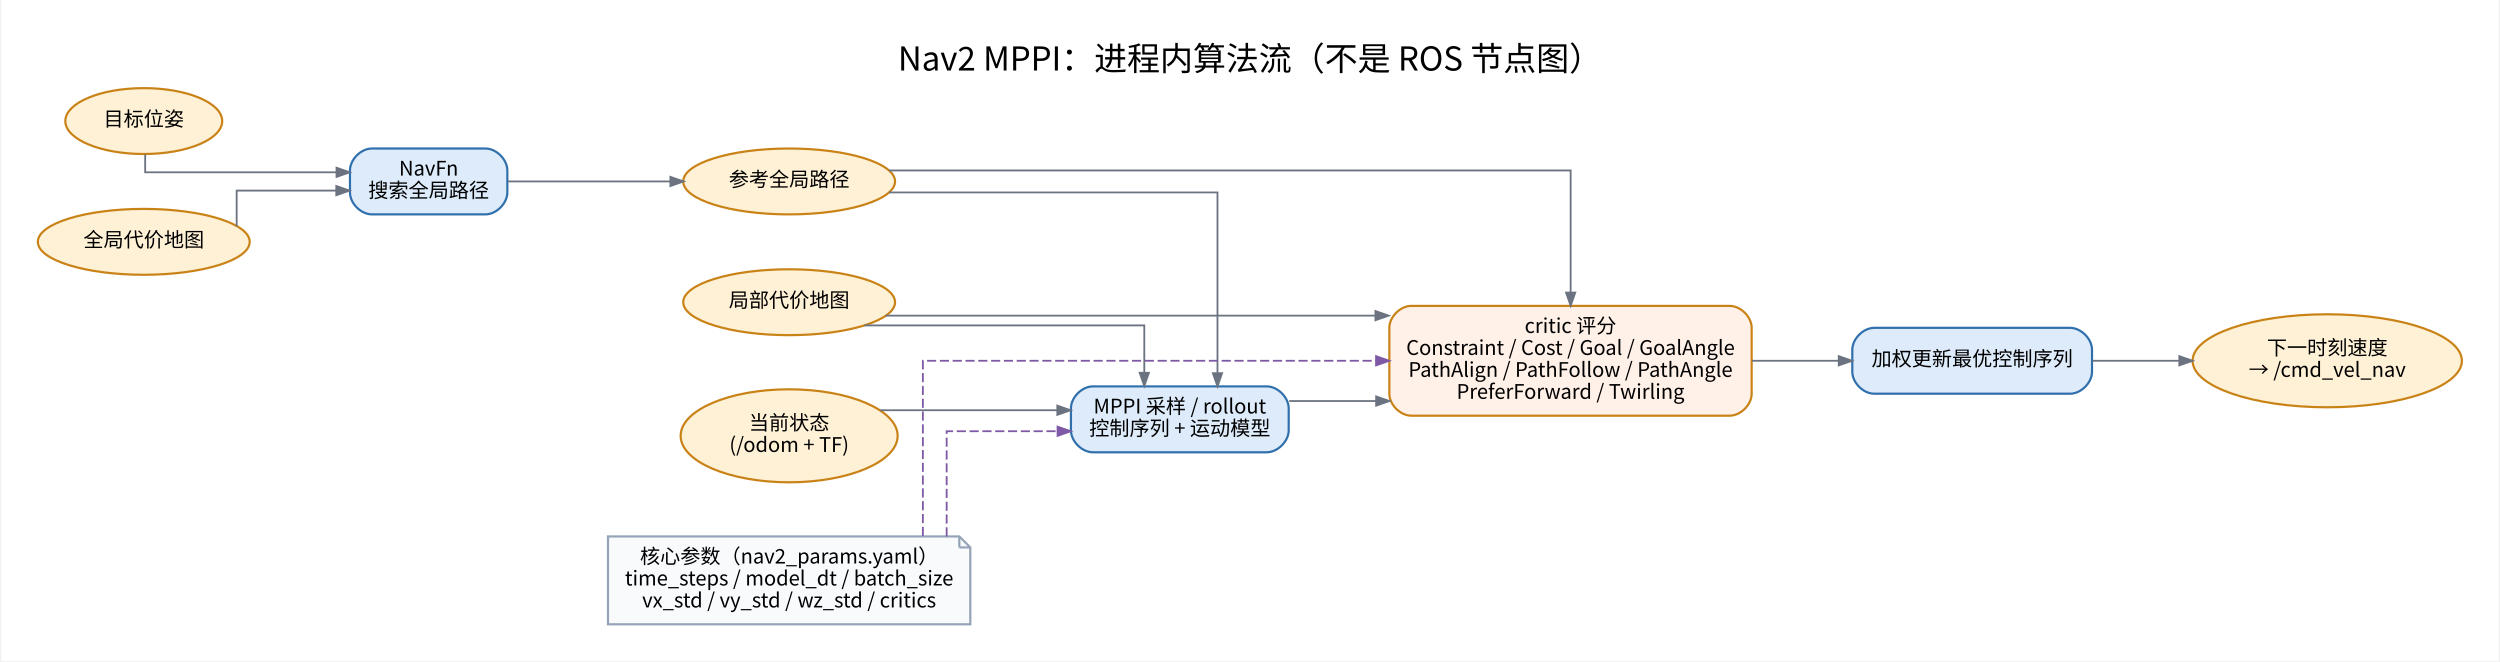
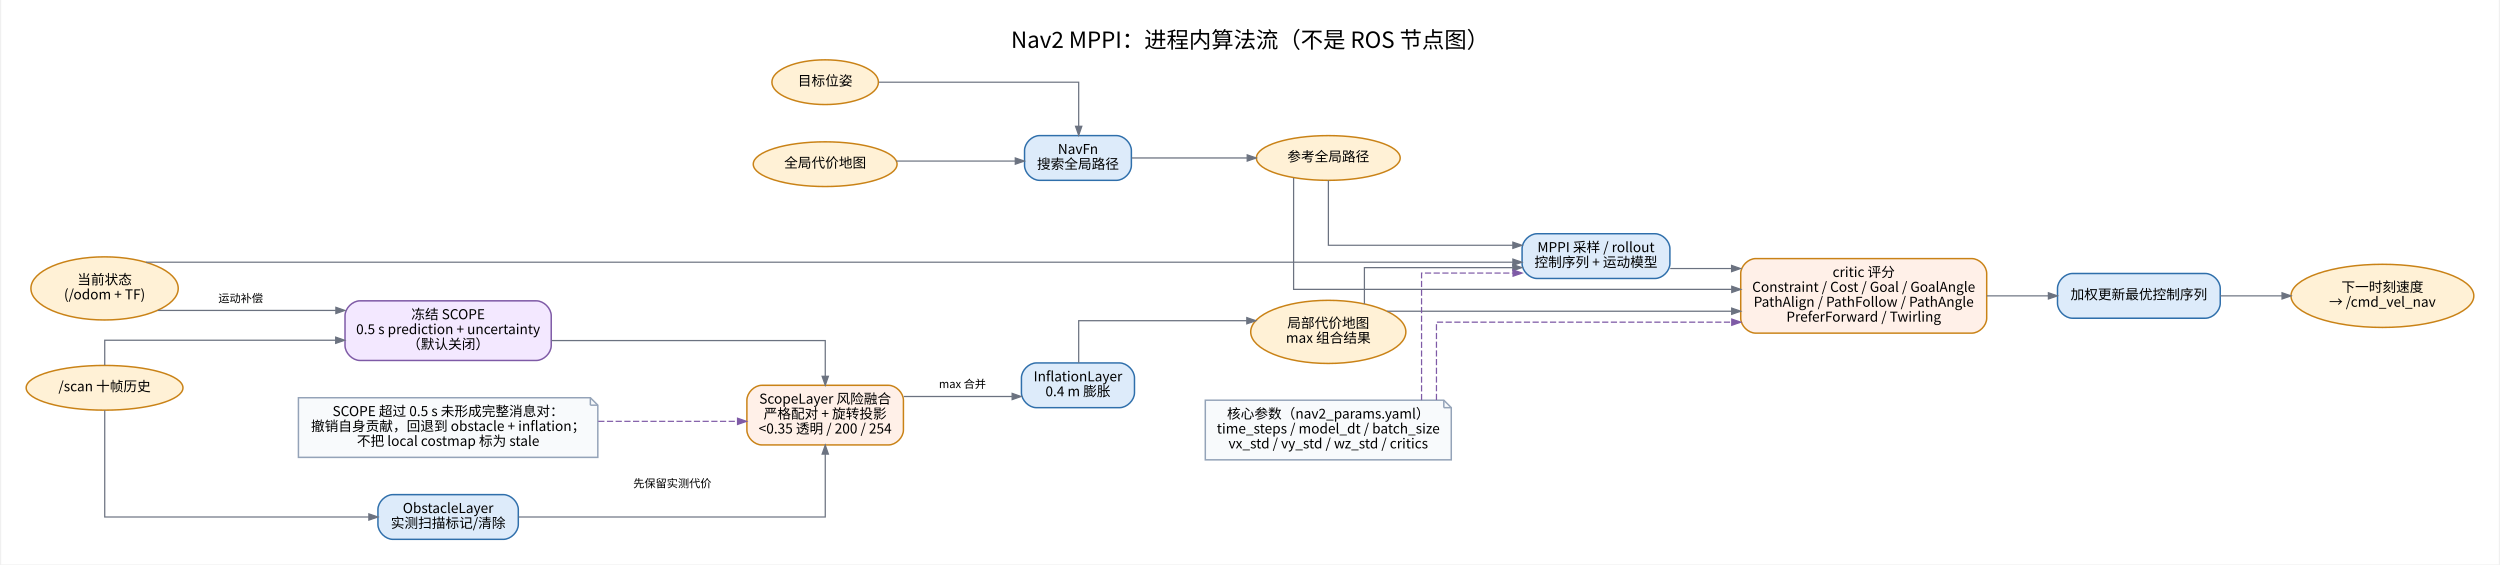
- <svg xmlns="http://www.w3.org/2000/svg" width="1365pt" height="361pt" viewBox="0.00 0.00 1364.78 361.32">
-   <g id="graph0" class="graph" transform="scale(1 1) rotate(0) translate(20.16 341.16)">
-     <polygon fill="white" stroke="transparent" points="-20.16,20.16 -20.16,-341.16 1344.62,-341.16 1344.62,20.16 -20.16,20.16" />
-     <text text-anchor="middle" x="662.23" y="-302.6" font-family="Noto Sans CJK SC" font-size="18.00">Nav2 MPPI：进程内算法流（不是 ROS 节点图）</text>
+ <svg xmlns="http://www.w3.org/2000/svg" width="2011pt" height="454pt" viewBox="0.00 0.00 2010.51 454.32">
+   <g id="graph0" class="graph" transform="scale(1 1) rotate(0) translate(20.16 434.16)">
+     <polygon fill="white" stroke="transparent" points="-20.16,20.16 -20.16,-434.16 1990.35,-434.16 1990.35,20.16 -20.16,20.16" />
+     <text text-anchor="middle" x="985.1" y="-395.6" font-family="Noto Sans CJK SC" font-size="18.00">Nav2 MPPI：进程内算法流（不是 ROS 节点图）</text>
    <g id="node1" class="node">
-       <ellipse fill="#fff1d6" stroke="#c98216" stroke-width="1.2" cx="57.69" cy="-275" rx="42.87" ry="18" />
-       <text text-anchor="middle" x="57.69" y="-272.2" font-family="Noto Sans CJK SC" font-size="11.00">目标位姿</text>
+       <ellipse fill="#fff1d6" stroke="#c98216" stroke-width="1.2" cx="643.11" cy="-368" rx="42.87" ry="18" />
+       <text text-anchor="middle" x="643.11" y="-365.2" font-family="Noto Sans CJK SC" font-size="11.00">目标位姿</text>
    </g>
    <g id="node3" class="node">
-       <path fill="#ddebfa" stroke="#2f6fab" stroke-width="1.2" d="M244.38,-260C244.38,-260 182.38,-260 182.38,-260 176.38,-260 170.38,-254 170.38,-248 170.38,-248 170.38,-236 170.38,-236 170.38,-230 176.38,-224 182.38,-224 182.38,-224 244.38,-224 244.38,-224 250.38,-224 256.38,-230 256.38,-236 256.38,-236 256.38,-248 256.38,-248 256.38,-254 250.38,-260 244.38,-260" />
-       <text text-anchor="middle" x="213.38" y="-245.2" font-family="Noto Sans CJK SC" font-size="11.00">NavFn</text>
-       <text text-anchor="middle" x="213.38" y="-233.2" font-family="Noto Sans CJK SC" font-size="11.00">搜索全局路径</text>
+       <path fill="#ddebfa" stroke="#2f6fab" stroke-width="1.2" d="M877.61,-325C877.61,-325 815.61,-325 815.61,-325 809.61,-325 803.61,-319 803.61,-313 803.61,-313 803.61,-301 803.61,-301 803.61,-295 809.61,-289 815.61,-289 815.61,-289 877.61,-289 877.61,-289 883.61,-289 889.61,-295 889.61,-301 889.61,-301 889.61,-313 889.61,-313 889.61,-319 883.61,-325 877.61,-325" />
+       <text text-anchor="middle" x="846.61" y="-310.2" font-family="Noto Sans CJK SC" font-size="11.00">NavFn</text>
+       <text text-anchor="middle" x="846.61" y="-298.2" font-family="Noto Sans CJK SC" font-size="11.00">搜索全局路径</text>
    </g>
    <g id="edge1" class="edge">
-       <path fill="none" stroke="#6b7280" d="M58.46,-256.79C58.46,-251.45 58.46,-247 58.46,-247 58.46,-247 163.03,-247 163.03,-247" />
-       <polygon fill="#6b7280" stroke="#6b7280" points="163.03,-249.52 170.23,-247 163.03,-244.48 163.03,-249.52" />
+       <path fill="none" stroke="#6b7280" d="M686.39,-368C746.3,-368 847.19,-368 847.19,-368 847.19,-368 847.19,-332.5 847.19,-332.5" />
+       <polygon fill="#6b7280" stroke="#6b7280" points="849.71,-332.5 847.19,-325.3 844.67,-332.5 849.71,-332.5" />
    </g>
    <g id="node2" class="node">
-       <ellipse fill="#fff1d6" stroke="#c98216" stroke-width="1.2" cx="57.69" cy="-209" rx="57.88" ry="18" />
-       <text text-anchor="middle" x="57.69" y="-206.2" font-family="Noto Sans CJK SC" font-size="11.00">全局代价地图</text>
+       <ellipse fill="#fff1d6" stroke="#c98216" stroke-width="1.2" cx="643.11" cy="-302" rx="57.88" ry="18" />
+       <text text-anchor="middle" x="643.11" y="-299.2" font-family="Noto Sans CJK SC" font-size="11.00">全局代价地图</text>
    </g>
    <g id="edge2" class="edge">
-       <path fill="none" stroke="#6b7280" d="M108.46,-217.55C108.46,-225.79 108.46,-237 108.46,-237 108.46,-237 162.9,-237 162.9,-237" />
-       <polygon fill="#6b7280" stroke="#6b7280" points="162.9,-239.52 170.1,-237 162.9,-234.48 162.9,-239.52" />
+       <path fill="none" stroke="#6b7280" d="M700.34,-304.5C700.34,-304.5 796.16,-304.5 796.16,-304.5" />
+       <polygon fill="#6b7280" stroke="#6b7280" points="796.16,-307.02 803.36,-304.5 796.16,-301.98 796.16,-307.02" />
    </g>
    <g id="node4" class="node">
-       <ellipse fill="#fff1d6" stroke="#c98216" stroke-width="1.2" cx="410.38" cy="-242" rx="57.88" ry="18" />
-       <text text-anchor="middle" x="410.38" y="-239.2" font-family="Noto Sans CJK SC" font-size="11.00">参考全局路径</text>
+       <ellipse fill="#fff1d6" stroke="#c98216" stroke-width="1.2" cx="1048.11" cy="-307" rx="57.88" ry="18" />
+       <text text-anchor="middle" x="1048.11" y="-304.2" font-family="Noto Sans CJK SC" font-size="11.00">参考全局路径</text>
    </g>
    <g id="edge3" class="edge">
-       <path fill="none" stroke="#6b7280" d="M256.61,-242C256.61,-242 345.47,-242 345.47,-242" />
-       <polygon fill="#6b7280" stroke="#6b7280" points="345.47,-244.52 352.67,-242 345.47,-239.48 345.47,-244.52" />
+       <path fill="none" stroke="#6b7280" d="M889.84,-307C889.84,-307 982.85,-307 982.85,-307" />
+       <polygon fill="#6b7280" stroke="#6b7280" points="982.85,-309.52 990.05,-307 982.85,-304.48 982.85,-309.52" />
+     </g>
+     <g id="node12" class="node">
+       <path fill="#ddebfa" stroke="#2f6fab" stroke-width="1.2" d="M1311.11,-246C1311.11,-246 1216.11,-246 1216.11,-246 1210.11,-246 1204.11,-240 1204.11,-234 1204.11,-234 1204.11,-222 1204.11,-222 1204.11,-216 1210.11,-210 1216.11,-210 1216.11,-210 1311.11,-210 1311.11,-210 1317.11,-210 1323.11,-216 1323.11,-222 1323.11,-222 1323.11,-234 1323.11,-234 1323.11,-240 1317.11,-246 1311.11,-246" />
+       <text text-anchor="middle" x="1263.61" y="-231.2" font-family="Noto Sans CJK SC" font-size="11.00">MPPI 采样 / rollout</text>
+       <text text-anchor="middle" x="1263.61" y="-219.2" font-family="Noto Sans CJK SC" font-size="11.00">控制序列 + 运动模型</text>
+     </g>
+     <g id="edge11" class="edge">
+       <path fill="none" stroke="#6b7280" d="M1048.19,-288.9C1048.19,-268.08 1048.19,-236.73 1048.19,-236.73 1048.19,-236.73 1196.69,-236.73 1196.69,-236.73" />
+       <polygon fill="#6b7280" stroke="#6b7280" points="1196.69,-239.25 1203.89,-236.73 1196.69,-234.21 1196.69,-239.25" />
+     </g>
+     <g id="node13" class="node">
+       <path fill="#fff0e8" stroke="#c98216" stroke-width="1.2" d="M1566.11,-226C1566.11,-226 1392.11,-226 1392.11,-226 1386.11,-226 1380.11,-220 1380.11,-214 1380.11,-214 1380.11,-178 1380.11,-178 1380.11,-172 1386.11,-166 1392.11,-166 1392.11,-166 1566.11,-166 1566.11,-166 1572.11,-166 1578.11,-172 1578.11,-178 1578.11,-178 1578.11,-214 1578.11,-214 1578.11,-220 1572.11,-226 1566.11,-226" />
+       <text text-anchor="middle" x="1479.11" y="-211.2" font-family="Noto Sans CJK SC" font-size="11.00">critic 评分</text>
+       <text text-anchor="middle" x="1479.11" y="-199.2" font-family="Noto Sans CJK SC" font-size="11.00">Constraint / Cost / Goal / GoalAngle</text>
+       <text text-anchor="middle" x="1479.11" y="-187.2" font-family="Noto Sans CJK SC" font-size="11.00">PathAlign / PathFollow / PathAngle</text>
+       <text text-anchor="middle" x="1479.11" y="-175.2" font-family="Noto Sans CJK SC" font-size="11.00">PreferForward / Twirling</text>
+     </g>
+     <g id="edge15" class="edge">
+       <path fill="none" stroke="#6b7280" d="M1020.19,-290.94C1020.19,-261.35 1020.19,-201.23 1020.19,-201.23 1020.19,-201.23 1372.9,-201.23 1372.9,-201.23" />
+       <polygon fill="#6b7280" stroke="#6b7280" points="1372.9,-203.75 1380.1,-201.23 1372.9,-198.71 1372.9,-203.75" />
+     </g>
+     <g id="node5" class="node">
+       <ellipse fill="#fff1d6" stroke="#c98216" stroke-width="1.2" cx="63.06" cy="-202" rx="59.29" ry="25.41" />
+       <text text-anchor="middle" x="63.06" y="-205.2" font-family="Noto Sans CJK SC" font-size="11.00">当前状态</text>
+       <text text-anchor="middle" x="63.06" y="-193.2" font-family="Noto Sans CJK SC" font-size="11.00">(/odom + TF)</text>
    </g>
    <g id="node7" class="node">
-       <path fill="#ddebfa" stroke="#2f6fab" stroke-width="1.2" d="M671.38,-130C671.38,-130 576.38,-130 576.38,-130 570.38,-130 564.38,-124 564.38,-118 564.38,-118 564.38,-106 564.38,-106 564.38,-100 570.38,-94 576.38,-94 576.38,-94 671.38,-94 671.38,-94 677.38,-94 683.38,-100 683.38,-106 683.38,-106 683.38,-118 683.38,-118 683.38,-124 677.38,-130 671.38,-130" />
-       <text text-anchor="middle" x="623.88" y="-115.2" font-family="Noto Sans CJK SC" font-size="11.00">MPPI 采样 / rollout</text>
-       <text text-anchor="middle" x="623.88" y="-103.2" font-family="Noto Sans CJK SC" font-size="11.00">控制序列 + 运动模型</text>
+       <path fill="#f3e8ff" stroke="#7e5aa6" stroke-width="1.2" d="M410.61,-192C410.61,-192 268.61,-192 268.61,-192 262.61,-192 256.61,-186 256.61,-180 256.61,-180 256.61,-156 256.61,-156 256.61,-150 262.61,-144 268.61,-144 268.61,-144 410.61,-144 410.61,-144 416.61,-144 422.61,-150 422.61,-156 422.61,-156 422.61,-180 422.61,-180 422.61,-186 416.61,-192 410.61,-192" />
+       <text text-anchor="middle" x="339.61" y="-177.2" font-family="Noto Sans CJK SC" font-size="11.00">冻结 SCOPE</text>
+       <text text-anchor="middle" x="339.61" y="-165.2" font-family="Noto Sans CJK SC" font-size="11.00">0.5 s prediction + uncertainty</text>
+       <text text-anchor="middle" x="339.61" y="-153.2" font-family="Noto Sans CJK SC" font-size="11.00">（默认关闭）</text>
+     </g>
+     <g id="edge6" class="edge">
+       <path fill="none" stroke="#6b7280" d="M105.97,-184.27C105.97,-184.27 249.26,-184.27 249.26,-184.27" />
+       <polygon fill="#6b7280" stroke="#6b7280" points="249.26,-186.79 256.46,-184.27 249.26,-181.75 249.26,-186.79" />
+       <text text-anchor="middle" x="172.61" y="-190.8" font-family="Noto Sans CJK SC" font-size="9.00">运动补偿</text>
+     </g>
+     <g id="edge12" class="edge">
+       <path fill="none" stroke="#6b7280" d="M96.42,-223.09C96.42,-223.09 1196.71,-223.09 1196.71,-223.09" />
+       <polygon fill="#6b7280" stroke="#6b7280" points="1196.71,-225.61 1203.91,-223.09 1196.71,-220.57 1196.71,-225.61" />
+     </g>
+     <g id="node6" class="node">
+       <ellipse fill="#fff1d6" stroke="#c98216" stroke-width="1.2" cx="63.06" cy="-122" rx="63.11" ry="18" />
+       <text text-anchor="middle" x="63.06" y="-119.2" font-family="Noto Sans CJK SC" font-size="11.00">/scan 十帧历史</text>
+     </g>
+     <g id="edge5" class="edge">
+       <path fill="none" stroke="#6b7280" d="M63.19,-140.24C63.19,-150.1 63.19,-160.27 63.19,-160.27 63.19,-160.27 249.1,-160.27 249.1,-160.27" />
+       <polygon fill="#6b7280" stroke="#6b7280" points="249.1,-162.79 256.3,-160.27 249.1,-157.75 249.1,-162.79" />
+     </g>
+     <g id="node9" class="node">
+       <path fill="#ddebfa" stroke="#2f6fab" stroke-width="1.2" d="M384.11,-36C384.11,-36 295.11,-36 295.11,-36 289.11,-36 283.11,-30 283.11,-24 283.11,-24 283.11,-12 283.11,-12 283.11,-6 289.11,0 295.11,0 295.11,0 384.11,0 384.11,0 390.11,0 396.11,-6 396.11,-12 396.11,-12 396.11,-24 396.11,-24 396.11,-30 390.11,-36 384.11,-36" />
+       <text text-anchor="middle" x="339.61" y="-21.2" font-family="Noto Sans CJK SC" font-size="11.00">ObstacleLayer</text>
+       <text text-anchor="middle" x="339.61" y="-9.2" font-family="Noto Sans CJK SC" font-size="11.00">实测扫描标记/清除</text>
    </g>
    <g id="edge4" class="edge">
-       <path fill="none" stroke="#6b7280" d="M464.97,-236C534.13,-236 644.46,-236 644.46,-236 644.46,-236 644.46,-137.23 644.46,-137.23" />
-       <polygon fill="#6b7280" stroke="#6b7280" points="646.98,-137.23 644.46,-130.03 641.94,-137.23 646.98,-137.23" />
+       <path fill="none" stroke="#6b7280" d="M63.19,-103.88C63.19,-74.09 63.19,-18 63.19,-18 63.19,-18 275.81,-18 275.81,-18" />
+       <polygon fill="#6b7280" stroke="#6b7280" points="275.81,-20.52 283.01,-18 275.81,-15.48 275.81,-20.52" />
    </g>
    <g id="node8" class="node">
-       <path fill="#fff0e8" stroke="#c98216" stroke-width="1.2" d="M924.38,-174C924.38,-174 750.38,-174 750.38,-174 744.38,-174 738.38,-168 738.38,-162 738.38,-162 738.38,-126 738.38,-126 738.38,-120 744.38,-114 750.38,-114 750.38,-114 924.38,-114 924.38,-114 930.38,-114 936.38,-120 936.38,-126 936.38,-126 936.38,-162 936.38,-162 936.38,-168 930.38,-174 924.38,-174" />
-       <text text-anchor="middle" x="837.38" y="-159.2" font-family="Noto Sans CJK SC" font-size="11.00">critic 评分</text>
-       <text text-anchor="middle" x="837.38" y="-147.2" font-family="Noto Sans CJK SC" font-size="11.00">Constraint / Cost / Goal / GoalAngle</text>
-       <text text-anchor="middle" x="837.38" y="-135.2" font-family="Noto Sans CJK SC" font-size="11.00">PathAlign / PathFollow / PathAngle</text>
-       <text text-anchor="middle" x="837.38" y="-123.2" font-family="Noto Sans CJK SC" font-size="11.00">PreferForward / Twirling</text>
+       <path fill="#fff0e8" stroke="#c98216" stroke-width="1.2" d="M694.11,-124C694.11,-124 592.11,-124 592.11,-124 586.11,-124 580.11,-118 580.11,-112 580.11,-112 580.11,-88 580.11,-88 580.11,-82 586.11,-76 592.11,-76 592.11,-76 694.11,-76 694.11,-76 700.11,-76 706.11,-82 706.11,-88 706.11,-88 706.11,-112 706.11,-112 706.11,-118 700.11,-124 694.11,-124" />
+       <text text-anchor="middle" x="643.11" y="-109.2" font-family="Noto Sans CJK SC" font-size="11.00">ScopeLayer 风险融合</text>
+       <text text-anchor="middle" x="643.11" y="-97.2" font-family="Noto Sans CJK SC" font-size="11.00">严格配对 + 旋转投影</text>
+       <text text-anchor="middle" x="643.11" y="-85.2" font-family="Noto Sans CJK SC" font-size="11.00">&lt;0.35 透明 / 200 / 254</text>
+     </g>
+     <g id="edge7" class="edge">
+       <path fill="none" stroke="#6b7280" d="M422.97,-160C512.84,-160 643.19,-160 643.19,-160 643.19,-160 643.19,-131.26 643.19,-131.26" />
+       <polygon fill="#6b7280" stroke="#6b7280" points="645.71,-131.26 643.19,-124.06 640.67,-131.26 645.71,-131.26" />
+     </g>
+     <g id="node10" class="node">
+       <path fill="#ddebfa" stroke="#2f6fab" stroke-width="1.2" d="M880.11,-142C880.11,-142 813.11,-142 813.11,-142 807.11,-142 801.11,-136 801.11,-130 801.11,-130 801.11,-118 801.11,-118 801.11,-112 807.11,-106 813.11,-106 813.11,-106 880.11,-106 880.11,-106 886.11,-106 892.11,-112 892.11,-118 892.11,-118 892.11,-130 892.11,-130 892.11,-136 886.11,-142 880.11,-142" />
+       <text text-anchor="middle" x="846.61" y="-127.2" font-family="Noto Sans CJK SC" font-size="11.00">InflationLayer</text>
+       <text text-anchor="middle" x="846.61" y="-115.2" font-family="Noto Sans CJK SC" font-size="11.00">0.4 m 膨胀</text>
+     </g>
+     <g id="edge9" class="edge">
+       <path fill="none" stroke="#6b7280" d="M706.39,-115C706.39,-115 793.63,-115 793.63,-115" />
+       <polygon fill="#6b7280" stroke="#6b7280" points="793.63,-117.52 800.83,-115 793.63,-112.48 793.63,-117.52" />
+       <text text-anchor="middle" x="753.61" y="-121.8" font-family="Noto Sans CJK SC" font-size="9.00">max 合并</text>
    </g>
    <g id="edge8" class="edge">
-       <path fill="none" stroke="#6b7280" d="M464.9,-248C580.04,-248 837.46,-248 837.46,-248 837.46,-248 837.46,-181.28 837.46,-181.28" />
-       <polygon fill="#6b7280" stroke="#6b7280" points="839.98,-181.28 837.46,-174.08 834.94,-181.28 839.98,-181.28" />
+       <path fill="none" stroke="#6b7280" d="M396.36,-18C484.23,-18 643.19,-18 643.19,-18 643.19,-18 643.19,-68.64 643.19,-68.64" />
+       <polygon fill="#6b7280" stroke="#6b7280" points="640.67,-68.64 643.19,-75.84 645.71,-68.64 640.67,-68.64" />
+       <text text-anchor="middle" x="520.11" y="-41.8" font-family="Noto Sans CJK SC" font-size="9.00">先保留实测代价</text>
    </g>
-     <g id="node5" class="node">
-       <ellipse fill="#fff1d6" stroke="#c98216" stroke-width="1.2" cx="410.38" cy="-103" rx="59.29" ry="25.41" />
-       <text text-anchor="middle" x="410.38" y="-106.2" font-family="Noto Sans CJK SC" font-size="11.00">当前状态</text>
-       <text text-anchor="middle" x="410.38" y="-94.2" font-family="Noto Sans CJK SC" font-size="11.00">(/odom + TF)</text>
-     </g>
-     <g id="edge5" class="edge">
-       <path fill="none" stroke="#6b7280" d="M460.17,-116.97C460.17,-116.97 556.93,-116.97 556.93,-116.97" />
-       <polygon fill="#6b7280" stroke="#6b7280" points="556.93,-119.49 564.13,-116.97 556.93,-114.45 556.93,-119.49" />
-     </g>
-     <g id="node6" class="node">
-       <ellipse fill="#fff1d6" stroke="#c98216" stroke-width="1.2" cx="410.38" cy="-176" rx="57.88" ry="18" />
-       <text text-anchor="middle" x="410.38" y="-173.2" font-family="Noto Sans CJK SC" font-size="11.00">局部代价地图</text>
-     </g>
-     <g id="edge6" class="edge">
-       <path fill="none" stroke="#6b7280" d="M451.54,-163.33C508.51,-163.33 604.46,-163.33 604.46,-163.33 604.46,-163.33 604.46,-137.44 604.46,-137.44" />
-       <polygon fill="#6b7280" stroke="#6b7280" points="606.98,-137.44 604.46,-130.24 601.94,-137.44 606.98,-137.44" />
-     </g>
-     <g id="edge9" class="edge">
-       <path fill="none" stroke="#6b7280" d="M463.17,-168.67C463.17,-168.67 730.77,-168.67 730.77,-168.67" />
-       <polygon fill="#6b7280" stroke="#6b7280" points="730.77,-171.19 737.97,-168.67 730.77,-166.15 730.77,-171.19" />
-     </g>
-     <g id="edge7" class="edge">
-       <path fill="none" stroke="#6b7280" d="M683.64,-122C683.64,-122 731.17,-122 731.17,-122" />
-       <polygon fill="#6b7280" stroke="#6b7280" points="731.17,-124.52 738.37,-122 731.17,-119.48 731.17,-124.52" />
-     </g>
-     <g id="node9" class="node">
-       <path fill="#ddebfa" stroke="#2f6fab" stroke-width="1.2" d="M1110.38,-162C1110.38,-162 1003.38,-162 1003.38,-162 997.38,-162 991.38,-156 991.38,-150 991.38,-150 991.38,-138 991.38,-138 991.38,-132 997.38,-126 1003.38,-126 1003.38,-126 1110.38,-126 1110.38,-126 1116.38,-126 1122.38,-132 1122.38,-138 1122.38,-138 1122.38,-150 1122.38,-150 1122.38,-156 1116.38,-162 1110.38,-162" />
-       <text text-anchor="middle" x="1056.88" y="-141.2" font-family="Noto Sans CJK SC" font-size="11.00">加权更新最优控制序列</text>
+     <g id="node11" class="node">
+       <ellipse fill="#fff1d6" stroke="#c98216" stroke-width="1.2" cx="1048.11" cy="-167" rx="62.45" ry="25.41" />
+       <text text-anchor="middle" x="1048.11" y="-170.2" font-family="Noto Sans CJK SC" font-size="11.00">局部代价地图</text>
+       <text text-anchor="middle" x="1048.11" y="-158.2" font-family="Noto Sans CJK SC" font-size="11.00">max 组合结果</text>
    </g>
    <g id="edge10" class="edge">
-       <path fill="none" stroke="#6b7280" d="M936.54,-144C936.54,-144 983.97,-144 983.97,-144" />
-       <polygon fill="#6b7280" stroke="#6b7280" points="983.97,-146.52 991.17,-144 983.97,-141.48 983.97,-146.52" />
-     </g>
-     <g id="node10" class="node">
-       <ellipse fill="#fff1d6" stroke="#c98216" stroke-width="1.2" cx="1250.92" cy="-144" rx="73.58" ry="25.41" />
-       <text text-anchor="middle" x="1250.92" y="-147.2" font-family="Noto Sans CJK SC" font-size="11.00">下一时刻速度</text>
-       <text text-anchor="middle" x="1250.92" y="-135.2" font-family="Noto Sans CJK SC" font-size="11.00">→ /cmd_vel_nav</text>
-     </g>
-     <g id="edge11" class="edge">
-       <path fill="none" stroke="#6b7280" d="M1122.57,-144C1122.57,-144 1170.09,-144 1170.09,-144" />
-       <polygon fill="#6b7280" stroke="#6b7280" points="1170.09,-146.52 1177.29,-144 1170.09,-141.48 1170.09,-146.52" />
-     </g>
-     <g id="node11" class="node">
-       <polygon fill="#f8fafc" stroke="#94a3b8" stroke-width="1.2" points="503.38,-48 311.38,-48 311.38,0 509.38,0 509.38,-42 503.38,-48" />
-       <polyline fill="none" stroke="#94a3b8" stroke-width="1.2" points="503.38,-48 503.38,-42 " />
-       <polyline fill="none" stroke="#94a3b8" stroke-width="1.2" points="509.38,-42 503.38,-42 " />
-       <text text-anchor="middle" x="410.38" y="-33.2" font-family="Noto Sans CJK SC" font-size="11.00">核心参数（nav2_params.yaml）</text>
-       <text text-anchor="middle" x="410.38" y="-21.2" font-family="Noto Sans CJK SC" font-size="11.00">time_steps / model_dt / batch_size</text>
-       <text text-anchor="middle" x="410.38" y="-9.2" font-family="Noto Sans CJK SC" font-size="11.00">vx_std / vy_std / wz_std / critics</text>
-     </g>
-     <g id="edge12" class="edge">
-       <path fill="none" stroke="#7e5aa6" stroke-dasharray="5,2" d="M496.46,-48.01C496.46,-72.04 496.46,-105.49 496.46,-105.49 496.46,-105.49 557.07,-105.49 557.07,-105.49" />
-       <polygon fill="#7e5aa6" stroke="#7e5aa6" points="557.07,-108.01 564.27,-105.49 557.07,-102.97 557.07,-108.01" />
+       <path fill="none" stroke="#6b7280" d="M847.19,-142.19C847.19,-157.18 847.19,-176 847.19,-176 847.19,-176 982.53,-176 982.53,-176" />
+       <polygon fill="#6b7280" stroke="#6b7280" points="982.53,-178.52 989.73,-176 982.53,-173.48 982.53,-178.52" />
    </g>
    <g id="edge13" class="edge">
-       <path fill="none" stroke="#7e5aa6" stroke-dasharray="5,2" d="M483.46,-48.28C483.46,-83.35 483.46,-144 483.46,-144 483.46,-144 731.12,-144 731.12,-144" />
-       <polygon fill="#7e5aa6" stroke="#7e5aa6" points="731.12,-146.52 738.32,-144 731.12,-141.48 731.12,-146.52" />
+       <path fill="none" stroke="#6b7280" d="M1077.19,-189.54C1077.19,-203.48 1077.19,-218.73 1077.19,-218.73 1077.19,-218.73 1196.66,-218.73 1196.66,-218.73" />
+       <polygon fill="#6b7280" stroke="#6b7280" points="1196.66,-221.25 1203.86,-218.73 1196.66,-216.21 1196.66,-221.25" />
+     </g>
+     <g id="edge16" class="edge">
+       <path fill="none" stroke="#6b7280" d="M1095.47,-183.64C1095.47,-183.64 1372.83,-183.64 1372.83,-183.64" />
+       <polygon fill="#6b7280" stroke="#6b7280" points="1372.83,-186.16 1380.03,-183.64 1372.83,-181.12 1372.83,-186.16" />
+     </g>
+     <g id="edge14" class="edge">
+       <path fill="none" stroke="#6b7280" d="M1323.36,-218C1323.36,-218 1372.75,-218 1372.75,-218" />
+       <polygon fill="#6b7280" stroke="#6b7280" points="1372.75,-220.52 1379.95,-218 1372.75,-215.48 1372.75,-220.52" />
+     </g>
+     <g id="node14" class="node">
+       <path fill="#ddebfa" stroke="#2f6fab" stroke-width="1.2" d="M1754.11,-214C1754.11,-214 1647.11,-214 1647.11,-214 1641.11,-214 1635.11,-208 1635.11,-202 1635.11,-202 1635.11,-190 1635.11,-190 1635.11,-184 1641.11,-178 1647.11,-178 1647.11,-178 1754.11,-178 1754.11,-178 1760.11,-178 1766.11,-184 1766.11,-190 1766.11,-190 1766.11,-202 1766.11,-202 1766.11,-208 1760.11,-214 1754.11,-214" />
+       <text text-anchor="middle" x="1700.61" y="-193.2" font-family="Noto Sans CJK SC" font-size="11.00">加权更新最优控制序列</text>
+     </g>
+     <g id="edge17" class="edge">
+       <path fill="none" stroke="#6b7280" d="M1578.2,-196C1578.2,-196 1627.78,-196 1627.78,-196" />
+       <polygon fill="#6b7280" stroke="#6b7280" points="1627.78,-198.52 1634.98,-196 1627.78,-193.48 1627.78,-198.52" />
+     </g>
+     <g id="node15" class="node">
+       <ellipse fill="#fff1d6" stroke="#c98216" stroke-width="1.2" cx="1896.65" cy="-196" rx="73.58" ry="25.41" />
+       <text text-anchor="middle" x="1896.65" y="-199.2" font-family="Noto Sans CJK SC" font-size="11.00">下一时刻速度</text>
+       <text text-anchor="middle" x="1896.65" y="-187.2" font-family="Noto Sans CJK SC" font-size="11.00">→ /cmd_vel_nav</text>
+     </g>
+     <g id="edge18" class="edge">
+       <path fill="none" stroke="#6b7280" d="M1766.16,-196C1766.16,-196 1815.85,-196 1815.85,-196" />
+       <polygon fill="#6b7280" stroke="#6b7280" points="1815.85,-198.52 1823.05,-196 1815.85,-193.48 1815.85,-198.52" />
+     </g>
+     <g id="node16" class="node">
+       <polygon fill="#f8fafc" stroke="#94a3b8" stroke-width="1.2" points="1141.11,-112 949.11,-112 949.11,-64 1147.11,-64 1147.11,-106 1141.11,-112" />
+       <polyline fill="none" stroke="#94a3b8" stroke-width="1.2" points="1141.11,-112 1141.11,-106 " />
+       <polyline fill="none" stroke="#94a3b8" stroke-width="1.2" points="1147.11,-106 1141.11,-106 " />
+       <text text-anchor="middle" x="1048.11" y="-97.2" font-family="Noto Sans CJK SC" font-size="11.00">核心参数（nav2_params.yaml）</text>
+       <text text-anchor="middle" x="1048.11" y="-85.2" font-family="Noto Sans CJK SC" font-size="11.00">time_steps / model_dt / batch_size</text>
+       <text text-anchor="middle" x="1048.11" y="-73.2" font-family="Noto Sans CJK SC" font-size="11.00">vx_std / vy_std / wz_std / critics</text>
+     </g>
+     <g id="edge19" class="edge">
+       <path fill="none" stroke="#7e5aa6" stroke-dasharray="5,2" d="M1123.19,-112.07C1123.19,-148.73 1123.19,-214.36 1123.19,-214.36 1123.19,-214.36 1196.86,-214.36 1196.86,-214.36" />
+       <polygon fill="#7e5aa6" stroke="#7e5aa6" points="1196.86,-216.88 1204.06,-214.36 1196.86,-211.84 1196.86,-216.88" />
+     </g>
+     <g id="edge20" class="edge">
+       <path fill="none" stroke="#7e5aa6" stroke-dasharray="5,2" d="M1135.19,-112.18C1135.19,-137.87 1135.19,-174.82 1135.19,-174.82 1135.19,-174.82 1372.9,-174.82 1372.9,-174.82" />
+       <polygon fill="#7e5aa6" stroke="#7e5aa6" points="1372.9,-177.34 1380.1,-174.82 1372.9,-172.3 1372.9,-177.34" />
+     </g>
+     <g id="node17" class="node">
+       <polygon fill="#f8fafc" stroke="#94a3b8" stroke-width="1.2" points="454.11,-114 219.11,-114 219.11,-66 460.11,-66 460.11,-108 454.11,-114" />
+       <polyline fill="none" stroke="#94a3b8" stroke-width="1.2" points="454.11,-114 454.11,-108 " />
+       <polyline fill="none" stroke="#94a3b8" stroke-width="1.2" points="460.11,-108 454.11,-108 " />
+       <text text-anchor="middle" x="339.61" y="-99.2" font-family="Noto Sans CJK SC" font-size="11.00">SCOPE 超过 0.5 s 未形成完整消息对：</text>
+       <text text-anchor="middle" x="339.61" y="-87.2" font-family="Noto Sans CJK SC" font-size="11.00">撤销自身贡献，回退到 obstacle + inflation；</text>
+       <text text-anchor="middle" x="339.61" y="-75.2" font-family="Noto Sans CJK SC" font-size="11.00">不把 local costmap 标为 stale</text>
+     </g>
+     <g id="edge21" class="edge">
+       <path fill="none" stroke="#7e5aa6" stroke-dasharray="5,2" d="M460.44,-95C460.44,-95 572.58,-95 572.58,-95" />
+       <polygon fill="#7e5aa6" stroke="#7e5aa6" points="572.58,-97.52 579.78,-95 572.58,-92.48 572.58,-97.52" />
    </g>
  </g>
</svg>
